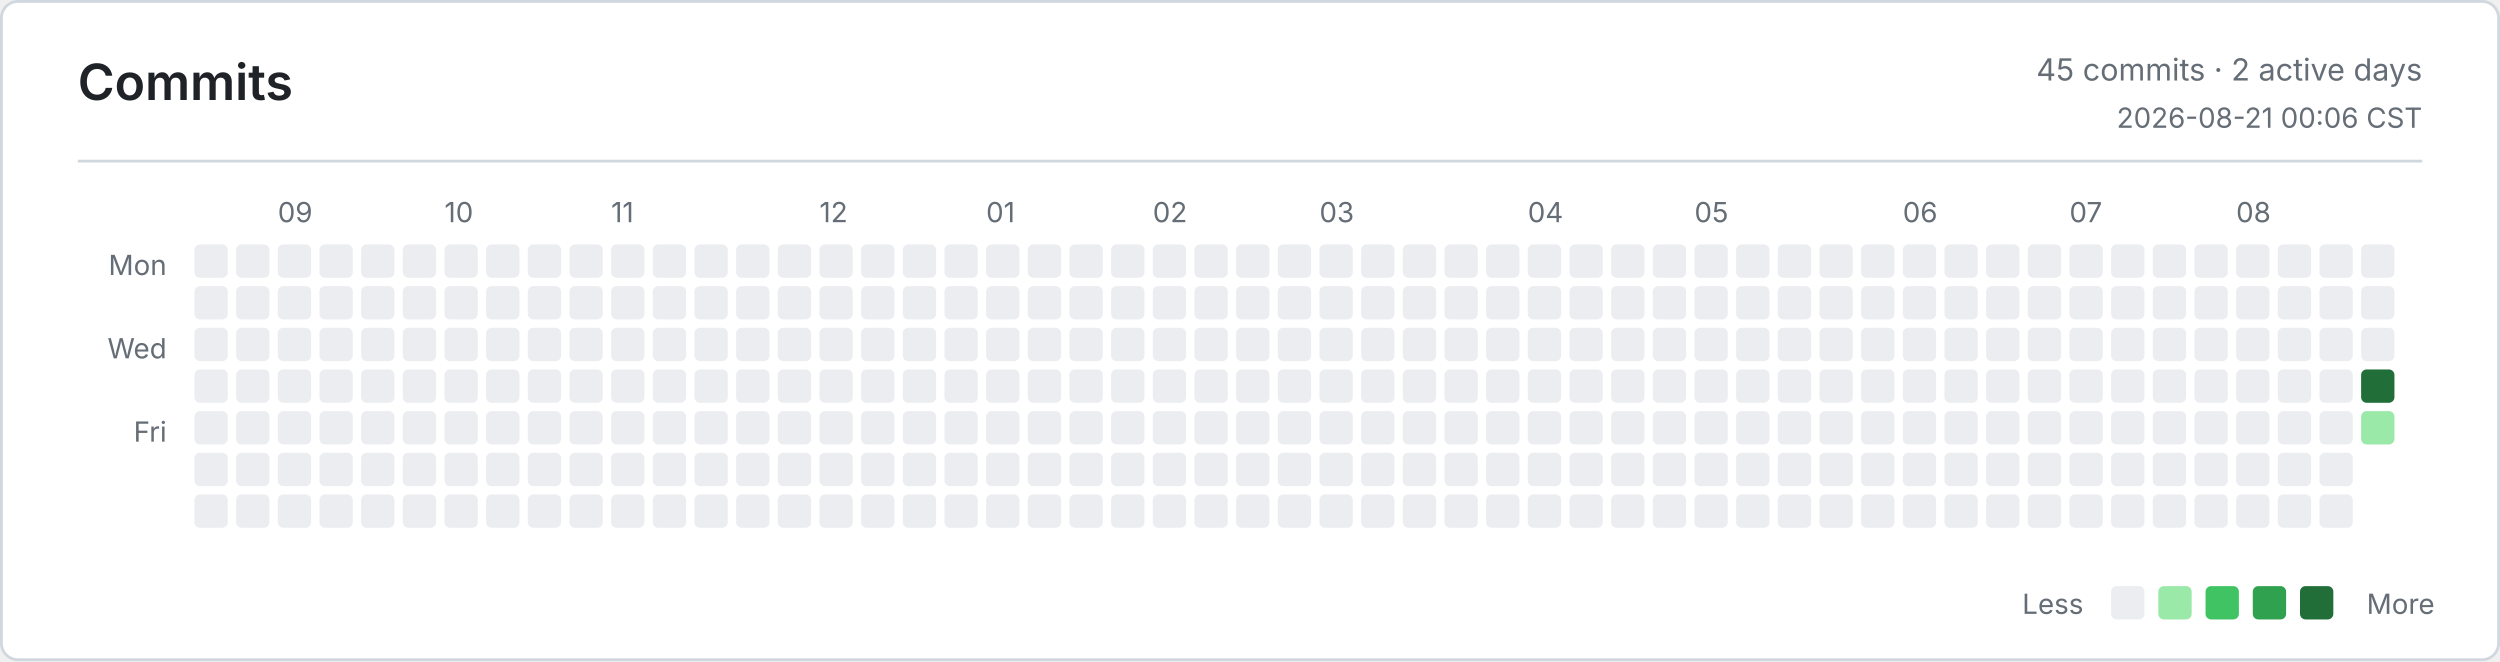
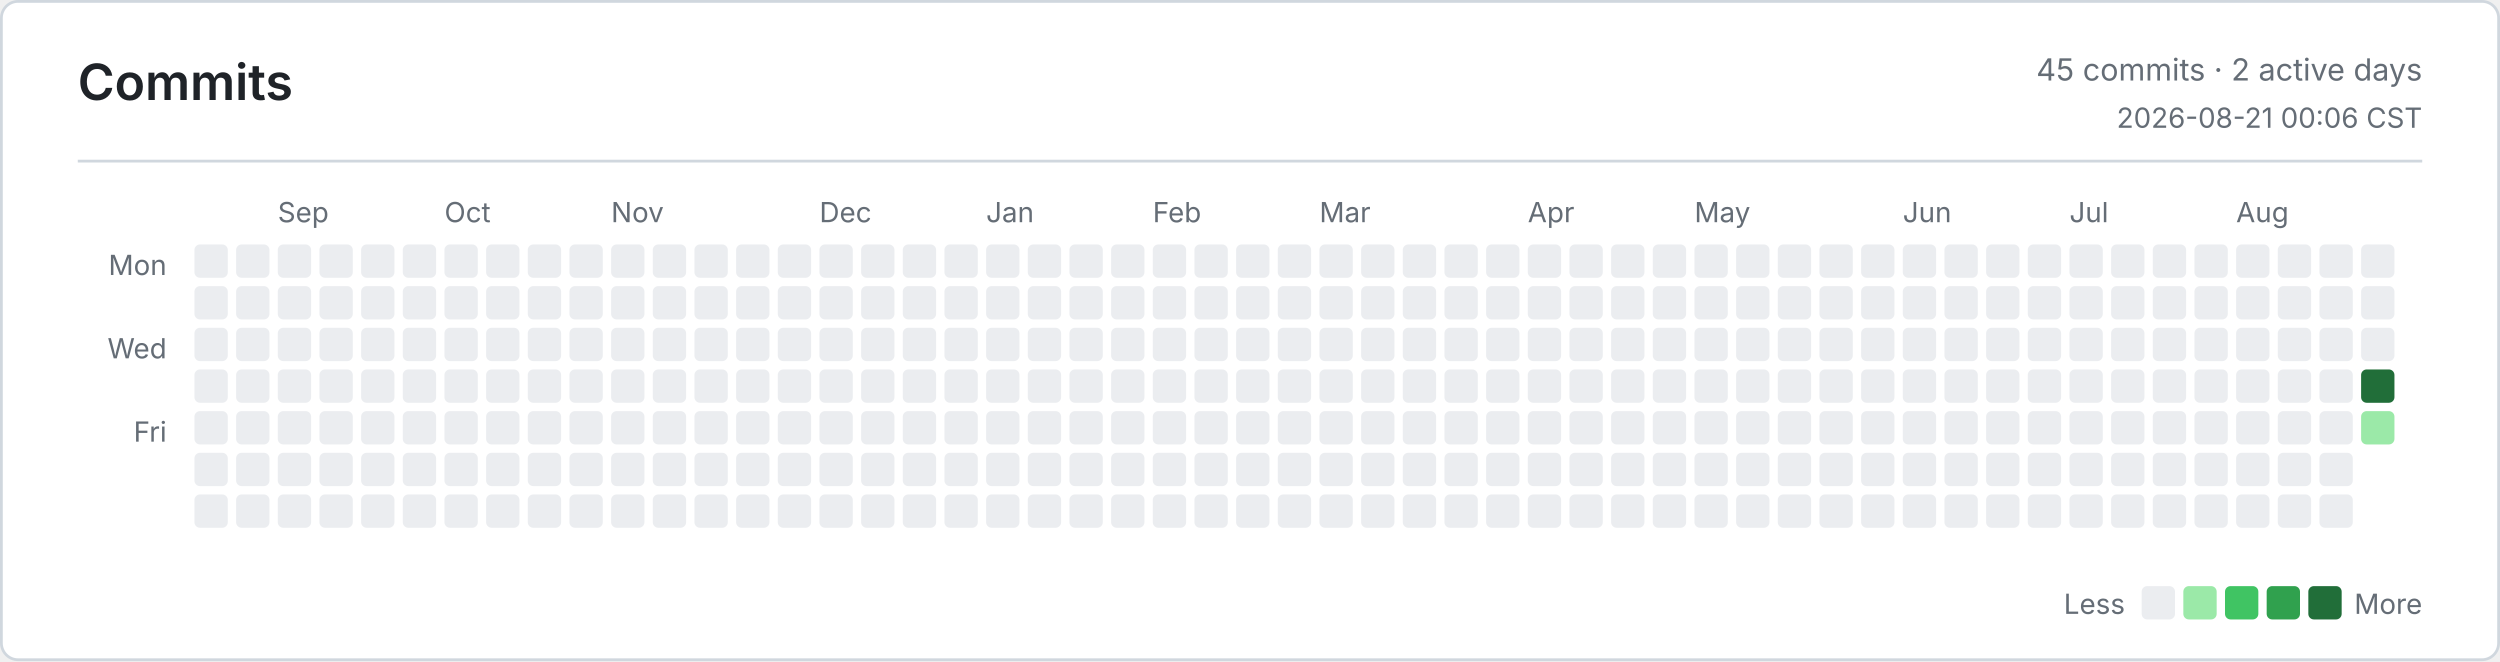
<svg xmlns="http://www.w3.org/2000/svg" width="900" height="238" viewBox="0 0 900 238" role="img" aria-label="Commits">
  <defs>
    <style>
      .bg { fill: #ffffff; }
      .border, .rule { stroke: #d0d7de; }
      .title, .ink, .num { fill: #1f2328; }
      .muted, .tiny { fill: #656d76; }
      .title { font: 600 18px -apple-system, BlinkMacSystemFont, Segoe UI, sans-serif; }
      .ink { font: 600 13px -apple-system, BlinkMacSystemFont, Segoe UI, sans-serif; }
      .num { font: 600 13px ui-monospace, SFMono-Regular, Consolas, monospace; }
      .muted { font: 400 11px -apple-system, BlinkMacSystemFont, Segoe UI, sans-serif; }
      .tiny { font: 400 10px -apple-system, BlinkMacSystemFont, Segoe UI, sans-serif; }
      .level-0 { fill: #ebedf0; }
      .level-1 { fill: #9be9a8; }
      .level-2 { fill: #40c463; }
      .level-3 { fill: #30a14e; }
      .level-4 { fill: #216e39; }
      @media (prefers-color-scheme: dark) {
        .bg { fill: #0d1117; }
        .border, .rule { stroke: #30363d; }
        .title, .ink, .num { fill: #e6edf3; }
        .muted, .tiny { fill: #8b949e; }
        .level-0 { fill: #161b22; }
        .level-1 { fill: #0e4429; }
        .level-2 { fill: #006d32; }
        .level-3 { fill: #26a641; }
        .level-4 { fill: #39d353; }
      }
    </style>
  </defs>
  <rect class="bg border" x="0.5" y="0.5" width="899" height="237" rx="6" fill="none" />
  <text class="title" x="28" y="36">Commits</text>
  <text class="muted" x="872" y="29" text-anchor="end">45 commits · 2 active days</text>
  <text class="tiny" x="872" y="46" text-anchor="end">2026-08-21 00:06 CST</text>
  <line class="rule" x1="28" y1="58" x2="872" y2="58" />
  <text class="tiny" x="60" y="99" text-anchor="end">Mon</text>
  <text class="tiny" x="60" y="129" text-anchor="end">Wed</text>
  <text class="tiny" x="60" y="159" text-anchor="end">Fri</text>
-   <text class="tiny" x="100" y="80">09</text>
-   <text class="tiny" x="160" y="80">10</text>
-   <text class="tiny" x="220" y="80">11</text>
-   <text class="tiny" x="295" y="80">12</text>
-   <text class="tiny" x="355" y="80">01</text>
-   <text class="tiny" x="415" y="80">02</text>
-   <text class="tiny" x="475" y="80">03</text>
-   <text class="tiny" x="550" y="80">04</text>
-   <text class="tiny" x="610" y="80">05</text>
-   <text class="tiny" x="685" y="80">06</text>
-   <text class="tiny" x="745" y="80">07</text>
-   <text class="tiny" x="805" y="80">08</text>
+   <text class="tiny" x="100" y="80">Sep</text>
+   <text class="tiny" x="160" y="80">Oct</text>
+   <text class="tiny" x="220" y="80">Nov</text>
+   <text class="tiny" x="295" y="80">Dec</text>
+   <text class="tiny" x="355" y="80">Jan</text>
+   <text class="tiny" x="415" y="80">Feb</text>
+   <text class="tiny" x="475" y="80">Mar</text>
+   <text class="tiny" x="550" y="80">Apr</text>
+   <text class="tiny" x="610" y="80">May</text>
+   <text class="tiny" x="685" y="80">Jun</text>
+   <text class="tiny" x="745" y="80">Jul</text>
+   <text class="tiny" x="805" y="80">Aug</text>
  <rect class="level-0" x="70" y="88" width="12" height="12" rx="2" />
  <rect class="level-0" x="70" y="103" width="12" height="12" rx="2" />
  <rect class="level-0" x="70" y="118" width="12" height="12" rx="2" />
  <rect class="level-0" x="70" y="133" width="12" height="12" rx="2" />
  <rect class="level-0" x="70" y="148" width="12" height="12" rx="2" />
  <rect class="level-0" x="70" y="163" width="12" height="12" rx="2" />
  <rect class="level-0" x="70" y="178" width="12" height="12" rx="2" />
  <rect class="level-0" x="85" y="88" width="12" height="12" rx="2" />
  <rect class="level-0" x="85" y="103" width="12" height="12" rx="2" />
  <rect class="level-0" x="85" y="118" width="12" height="12" rx="2" />
  <rect class="level-0" x="85" y="133" width="12" height="12" rx="2" />
  <rect class="level-0" x="85" y="148" width="12" height="12" rx="2" />
  <rect class="level-0" x="85" y="163" width="12" height="12" rx="2" />
  <rect class="level-0" x="85" y="178" width="12" height="12" rx="2" />
  <rect class="level-0" x="100" y="88" width="12" height="12" rx="2" />
  <rect class="level-0" x="100" y="103" width="12" height="12" rx="2" />
  <rect class="level-0" x="100" y="118" width="12" height="12" rx="2" />
  <rect class="level-0" x="100" y="133" width="12" height="12" rx="2" />
  <rect class="level-0" x="100" y="148" width="12" height="12" rx="2" />
  <rect class="level-0" x="100" y="163" width="12" height="12" rx="2" />
  <rect class="level-0" x="100" y="178" width="12" height="12" rx="2" />
  <rect class="level-0" x="115" y="88" width="12" height="12" rx="2" />
  <rect class="level-0" x="115" y="103" width="12" height="12" rx="2" />
  <rect class="level-0" x="115" y="118" width="12" height="12" rx="2" />
  <rect class="level-0" x="115" y="133" width="12" height="12" rx="2" />
  <rect class="level-0" x="115" y="148" width="12" height="12" rx="2" />
  <rect class="level-0" x="115" y="163" width="12" height="12" rx="2" />
  <rect class="level-0" x="115" y="178" width="12" height="12" rx="2" />
  <rect class="level-0" x="130" y="88" width="12" height="12" rx="2" />
  <rect class="level-0" x="130" y="103" width="12" height="12" rx="2" />
  <rect class="level-0" x="130" y="118" width="12" height="12" rx="2" />
  <rect class="level-0" x="130" y="133" width="12" height="12" rx="2" />
  <rect class="level-0" x="130" y="148" width="12" height="12" rx="2" />
  <rect class="level-0" x="130" y="163" width="12" height="12" rx="2" />
  <rect class="level-0" x="130" y="178" width="12" height="12" rx="2" />
  <rect class="level-0" x="145" y="88" width="12" height="12" rx="2" />
  <rect class="level-0" x="145" y="103" width="12" height="12" rx="2" />
  <rect class="level-0" x="145" y="118" width="12" height="12" rx="2" />
  <rect class="level-0" x="145" y="133" width="12" height="12" rx="2" />
  <rect class="level-0" x="145" y="148" width="12" height="12" rx="2" />
  <rect class="level-0" x="145" y="163" width="12" height="12" rx="2" />
  <rect class="level-0" x="145" y="178" width="12" height="12" rx="2" />
  <rect class="level-0" x="160" y="88" width="12" height="12" rx="2" />
  <rect class="level-0" x="160" y="103" width="12" height="12" rx="2" />
  <rect class="level-0" x="160" y="118" width="12" height="12" rx="2" />
  <rect class="level-0" x="160" y="133" width="12" height="12" rx="2" />
  <rect class="level-0" x="160" y="148" width="12" height="12" rx="2" />
  <rect class="level-0" x="160" y="163" width="12" height="12" rx="2" />
  <rect class="level-0" x="160" y="178" width="12" height="12" rx="2" />
  <rect class="level-0" x="175" y="88" width="12" height="12" rx="2" />
  <rect class="level-0" x="175" y="103" width="12" height="12" rx="2" />
  <rect class="level-0" x="175" y="118" width="12" height="12" rx="2" />
  <rect class="level-0" x="175" y="133" width="12" height="12" rx="2" />
  <rect class="level-0" x="175" y="148" width="12" height="12" rx="2" />
  <rect class="level-0" x="175" y="163" width="12" height="12" rx="2" />
  <rect class="level-0" x="175" y="178" width="12" height="12" rx="2" />
  <rect class="level-0" x="190" y="88" width="12" height="12" rx="2" />
  <rect class="level-0" x="190" y="103" width="12" height="12" rx="2" />
  <rect class="level-0" x="190" y="118" width="12" height="12" rx="2" />
  <rect class="level-0" x="190" y="133" width="12" height="12" rx="2" />
  <rect class="level-0" x="190" y="148" width="12" height="12" rx="2" />
  <rect class="level-0" x="190" y="163" width="12" height="12" rx="2" />
  <rect class="level-0" x="190" y="178" width="12" height="12" rx="2" />
  <rect class="level-0" x="205" y="88" width="12" height="12" rx="2" />
  <rect class="level-0" x="205" y="103" width="12" height="12" rx="2" />
  <rect class="level-0" x="205" y="118" width="12" height="12" rx="2" />
  <rect class="level-0" x="205" y="133" width="12" height="12" rx="2" />
  <rect class="level-0" x="205" y="148" width="12" height="12" rx="2" />
  <rect class="level-0" x="205" y="163" width="12" height="12" rx="2" />
  <rect class="level-0" x="205" y="178" width="12" height="12" rx="2" />
  <rect class="level-0" x="220" y="88" width="12" height="12" rx="2" />
  <rect class="level-0" x="220" y="103" width="12" height="12" rx="2" />
  <rect class="level-0" x="220" y="118" width="12" height="12" rx="2" />
  <rect class="level-0" x="220" y="133" width="12" height="12" rx="2" />
  <rect class="level-0" x="220" y="148" width="12" height="12" rx="2" />
  <rect class="level-0" x="220" y="163" width="12" height="12" rx="2" />
  <rect class="level-0" x="220" y="178" width="12" height="12" rx="2" />
  <rect class="level-0" x="235" y="88" width="12" height="12" rx="2" />
  <rect class="level-0" x="235" y="103" width="12" height="12" rx="2" />
  <rect class="level-0" x="235" y="118" width="12" height="12" rx="2" />
  <rect class="level-0" x="235" y="133" width="12" height="12" rx="2" />
  <rect class="level-0" x="235" y="148" width="12" height="12" rx="2" />
  <rect class="level-0" x="235" y="163" width="12" height="12" rx="2" />
  <rect class="level-0" x="235" y="178" width="12" height="12" rx="2" />
  <rect class="level-0" x="250" y="88" width="12" height="12" rx="2" />
  <rect class="level-0" x="250" y="103" width="12" height="12" rx="2" />
  <rect class="level-0" x="250" y="118" width="12" height="12" rx="2" />
  <rect class="level-0" x="250" y="133" width="12" height="12" rx="2" />
  <rect class="level-0" x="250" y="148" width="12" height="12" rx="2" />
  <rect class="level-0" x="250" y="163" width="12" height="12" rx="2" />
  <rect class="level-0" x="250" y="178" width="12" height="12" rx="2" />
  <rect class="level-0" x="265" y="88" width="12" height="12" rx="2" />
  <rect class="level-0" x="265" y="103" width="12" height="12" rx="2" />
  <rect class="level-0" x="265" y="118" width="12" height="12" rx="2" />
  <rect class="level-0" x="265" y="133" width="12" height="12" rx="2" />
  <rect class="level-0" x="265" y="148" width="12" height="12" rx="2" />
  <rect class="level-0" x="265" y="163" width="12" height="12" rx="2" />
  <rect class="level-0" x="265" y="178" width="12" height="12" rx="2" />
  <rect class="level-0" x="280" y="88" width="12" height="12" rx="2" />
  <rect class="level-0" x="280" y="103" width="12" height="12" rx="2" />
  <rect class="level-0" x="280" y="118" width="12" height="12" rx="2" />
  <rect class="level-0" x="280" y="133" width="12" height="12" rx="2" />
  <rect class="level-0" x="280" y="148" width="12" height="12" rx="2" />
  <rect class="level-0" x="280" y="163" width="12" height="12" rx="2" />
  <rect class="level-0" x="280" y="178" width="12" height="12" rx="2" />
  <rect class="level-0" x="295" y="88" width="12" height="12" rx="2" />
  <rect class="level-0" x="295" y="103" width="12" height="12" rx="2" />
  <rect class="level-0" x="295" y="118" width="12" height="12" rx="2" />
  <rect class="level-0" x="295" y="133" width="12" height="12" rx="2" />
  <rect class="level-0" x="295" y="148" width="12" height="12" rx="2" />
  <rect class="level-0" x="295" y="163" width="12" height="12" rx="2" />
  <rect class="level-0" x="295" y="178" width="12" height="12" rx="2" />
  <rect class="level-0" x="310" y="88" width="12" height="12" rx="2" />
  <rect class="level-0" x="310" y="103" width="12" height="12" rx="2" />
  <rect class="level-0" x="310" y="118" width="12" height="12" rx="2" />
  <rect class="level-0" x="310" y="133" width="12" height="12" rx="2" />
  <rect class="level-0" x="310" y="148" width="12" height="12" rx="2" />
  <rect class="level-0" x="310" y="163" width="12" height="12" rx="2" />
  <rect class="level-0" x="310" y="178" width="12" height="12" rx="2" />
  <rect class="level-0" x="325" y="88" width="12" height="12" rx="2" />
  <rect class="level-0" x="325" y="103" width="12" height="12" rx="2" />
  <rect class="level-0" x="325" y="118" width="12" height="12" rx="2" />
  <rect class="level-0" x="325" y="133" width="12" height="12" rx="2" />
  <rect class="level-0" x="325" y="148" width="12" height="12" rx="2" />
  <rect class="level-0" x="325" y="163" width="12" height="12" rx="2" />
  <rect class="level-0" x="325" y="178" width="12" height="12" rx="2" />
  <rect class="level-0" x="340" y="88" width="12" height="12" rx="2" />
  <rect class="level-0" x="340" y="103" width="12" height="12" rx="2" />
  <rect class="level-0" x="340" y="118" width="12" height="12" rx="2" />
  <rect class="level-0" x="340" y="133" width="12" height="12" rx="2" />
  <rect class="level-0" x="340" y="148" width="12" height="12" rx="2" />
  <rect class="level-0" x="340" y="163" width="12" height="12" rx="2" />
  <rect class="level-0" x="340" y="178" width="12" height="12" rx="2" />
  <rect class="level-0" x="355" y="88" width="12" height="12" rx="2" />
  <rect class="level-0" x="355" y="103" width="12" height="12" rx="2" />
  <rect class="level-0" x="355" y="118" width="12" height="12" rx="2" />
  <rect class="level-0" x="355" y="133" width="12" height="12" rx="2" />
  <rect class="level-0" x="355" y="148" width="12" height="12" rx="2" />
  <rect class="level-0" x="355" y="163" width="12" height="12" rx="2" />
  <rect class="level-0" x="355" y="178" width="12" height="12" rx="2" />
  <rect class="level-0" x="370" y="88" width="12" height="12" rx="2" />
  <rect class="level-0" x="370" y="103" width="12" height="12" rx="2" />
  <rect class="level-0" x="370" y="118" width="12" height="12" rx="2" />
  <rect class="level-0" x="370" y="133" width="12" height="12" rx="2" />
  <rect class="level-0" x="370" y="148" width="12" height="12" rx="2" />
  <rect class="level-0" x="370" y="163" width="12" height="12" rx="2" />
  <rect class="level-0" x="370" y="178" width="12" height="12" rx="2" />
  <rect class="level-0" x="385" y="88" width="12" height="12" rx="2" />
  <rect class="level-0" x="385" y="103" width="12" height="12" rx="2" />
  <rect class="level-0" x="385" y="118" width="12" height="12" rx="2" />
  <rect class="level-0" x="385" y="133" width="12" height="12" rx="2" />
  <rect class="level-0" x="385" y="148" width="12" height="12" rx="2" />
  <rect class="level-0" x="385" y="163" width="12" height="12" rx="2" />
  <rect class="level-0" x="385" y="178" width="12" height="12" rx="2" />
  <rect class="level-0" x="400" y="88" width="12" height="12" rx="2" />
  <rect class="level-0" x="400" y="103" width="12" height="12" rx="2" />
  <rect class="level-0" x="400" y="118" width="12" height="12" rx="2" />
  <rect class="level-0" x="400" y="133" width="12" height="12" rx="2" />
  <rect class="level-0" x="400" y="148" width="12" height="12" rx="2" />
  <rect class="level-0" x="400" y="163" width="12" height="12" rx="2" />
  <rect class="level-0" x="400" y="178" width="12" height="12" rx="2" />
  <rect class="level-0" x="415" y="88" width="12" height="12" rx="2" />
  <rect class="level-0" x="415" y="103" width="12" height="12" rx="2" />
  <rect class="level-0" x="415" y="118" width="12" height="12" rx="2" />
  <rect class="level-0" x="415" y="133" width="12" height="12" rx="2" />
  <rect class="level-0" x="415" y="148" width="12" height="12" rx="2" />
  <rect class="level-0" x="415" y="163" width="12" height="12" rx="2" />
  <rect class="level-0" x="415" y="178" width="12" height="12" rx="2" />
  <rect class="level-0" x="430" y="88" width="12" height="12" rx="2" />
  <rect class="level-0" x="430" y="103" width="12" height="12" rx="2" />
  <rect class="level-0" x="430" y="118" width="12" height="12" rx="2" />
  <rect class="level-0" x="430" y="133" width="12" height="12" rx="2" />
  <rect class="level-0" x="430" y="148" width="12" height="12" rx="2" />
  <rect class="level-0" x="430" y="163" width="12" height="12" rx="2" />
  <rect class="level-0" x="430" y="178" width="12" height="12" rx="2" />
  <rect class="level-0" x="445" y="88" width="12" height="12" rx="2" />
  <rect class="level-0" x="445" y="103" width="12" height="12" rx="2" />
  <rect class="level-0" x="445" y="118" width="12" height="12" rx="2" />
  <rect class="level-0" x="445" y="133" width="12" height="12" rx="2" />
  <rect class="level-0" x="445" y="148" width="12" height="12" rx="2" />
  <rect class="level-0" x="445" y="163" width="12" height="12" rx="2" />
  <rect class="level-0" x="445" y="178" width="12" height="12" rx="2" />
  <rect class="level-0" x="460" y="88" width="12" height="12" rx="2" />
  <rect class="level-0" x="460" y="103" width="12" height="12" rx="2" />
  <rect class="level-0" x="460" y="118" width="12" height="12" rx="2" />
  <rect class="level-0" x="460" y="133" width="12" height="12" rx="2" />
  <rect class="level-0" x="460" y="148" width="12" height="12" rx="2" />
  <rect class="level-0" x="460" y="163" width="12" height="12" rx="2" />
  <rect class="level-0" x="460" y="178" width="12" height="12" rx="2" />
  <rect class="level-0" x="475" y="88" width="12" height="12" rx="2" />
  <rect class="level-0" x="475" y="103" width="12" height="12" rx="2" />
  <rect class="level-0" x="475" y="118" width="12" height="12" rx="2" />
  <rect class="level-0" x="475" y="133" width="12" height="12" rx="2" />
  <rect class="level-0" x="475" y="148" width="12" height="12" rx="2" />
  <rect class="level-0" x="475" y="163" width="12" height="12" rx="2" />
  <rect class="level-0" x="475" y="178" width="12" height="12" rx="2" />
  <rect class="level-0" x="490" y="88" width="12" height="12" rx="2" />
  <rect class="level-0" x="490" y="103" width="12" height="12" rx="2" />
  <rect class="level-0" x="490" y="118" width="12" height="12" rx="2" />
  <rect class="level-0" x="490" y="133" width="12" height="12" rx="2" />
  <rect class="level-0" x="490" y="148" width="12" height="12" rx="2" />
  <rect class="level-0" x="490" y="163" width="12" height="12" rx="2" />
  <rect class="level-0" x="490" y="178" width="12" height="12" rx="2" />
  <rect class="level-0" x="505" y="88" width="12" height="12" rx="2" />
  <rect class="level-0" x="505" y="103" width="12" height="12" rx="2" />
  <rect class="level-0" x="505" y="118" width="12" height="12" rx="2" />
  <rect class="level-0" x="505" y="133" width="12" height="12" rx="2" />
  <rect class="level-0" x="505" y="148" width="12" height="12" rx="2" />
  <rect class="level-0" x="505" y="163" width="12" height="12" rx="2" />
  <rect class="level-0" x="505" y="178" width="12" height="12" rx="2" />
  <rect class="level-0" x="520" y="88" width="12" height="12" rx="2" />
  <rect class="level-0" x="520" y="103" width="12" height="12" rx="2" />
  <rect class="level-0" x="520" y="118" width="12" height="12" rx="2" />
  <rect class="level-0" x="520" y="133" width="12" height="12" rx="2" />
  <rect class="level-0" x="520" y="148" width="12" height="12" rx="2" />
  <rect class="level-0" x="520" y="163" width="12" height="12" rx="2" />
  <rect class="level-0" x="520" y="178" width="12" height="12" rx="2" />
  <rect class="level-0" x="535" y="88" width="12" height="12" rx="2" />
  <rect class="level-0" x="535" y="103" width="12" height="12" rx="2" />
  <rect class="level-0" x="535" y="118" width="12" height="12" rx="2" />
  <rect class="level-0" x="535" y="133" width="12" height="12" rx="2" />
  <rect class="level-0" x="535" y="148" width="12" height="12" rx="2" />
  <rect class="level-0" x="535" y="163" width="12" height="12" rx="2" />
  <rect class="level-0" x="535" y="178" width="12" height="12" rx="2" />
  <rect class="level-0" x="550" y="88" width="12" height="12" rx="2" />
  <rect class="level-0" x="550" y="103" width="12" height="12" rx="2" />
  <rect class="level-0" x="550" y="118" width="12" height="12" rx="2" />
  <rect class="level-0" x="550" y="133" width="12" height="12" rx="2" />
  <rect class="level-0" x="550" y="148" width="12" height="12" rx="2" />
  <rect class="level-0" x="550" y="163" width="12" height="12" rx="2" />
  <rect class="level-0" x="550" y="178" width="12" height="12" rx="2" />
  <rect class="level-0" x="565" y="88" width="12" height="12" rx="2" />
  <rect class="level-0" x="565" y="103" width="12" height="12" rx="2" />
  <rect class="level-0" x="565" y="118" width="12" height="12" rx="2" />
  <rect class="level-0" x="565" y="133" width="12" height="12" rx="2" />
  <rect class="level-0" x="565" y="148" width="12" height="12" rx="2" />
  <rect class="level-0" x="565" y="163" width="12" height="12" rx="2" />
  <rect class="level-0" x="565" y="178" width="12" height="12" rx="2" />
  <rect class="level-0" x="580" y="88" width="12" height="12" rx="2" />
  <rect class="level-0" x="580" y="103" width="12" height="12" rx="2" />
  <rect class="level-0" x="580" y="118" width="12" height="12" rx="2" />
  <rect class="level-0" x="580" y="133" width="12" height="12" rx="2" />
  <rect class="level-0" x="580" y="148" width="12" height="12" rx="2" />
  <rect class="level-0" x="580" y="163" width="12" height="12" rx="2" />
  <rect class="level-0" x="580" y="178" width="12" height="12" rx="2" />
  <rect class="level-0" x="595" y="88" width="12" height="12" rx="2" />
  <rect class="level-0" x="595" y="103" width="12" height="12" rx="2" />
  <rect class="level-0" x="595" y="118" width="12" height="12" rx="2" />
  <rect class="level-0" x="595" y="133" width="12" height="12" rx="2" />
  <rect class="level-0" x="595" y="148" width="12" height="12" rx="2" />
  <rect class="level-0" x="595" y="163" width="12" height="12" rx="2" />
  <rect class="level-0" x="595" y="178" width="12" height="12" rx="2" />
  <rect class="level-0" x="610" y="88" width="12" height="12" rx="2" />
  <rect class="level-0" x="610" y="103" width="12" height="12" rx="2" />
  <rect class="level-0" x="610" y="118" width="12" height="12" rx="2" />
  <rect class="level-0" x="610" y="133" width="12" height="12" rx="2" />
  <rect class="level-0" x="610" y="148" width="12" height="12" rx="2" />
  <rect class="level-0" x="610" y="163" width="12" height="12" rx="2" />
  <rect class="level-0" x="610" y="178" width="12" height="12" rx="2" />
  <rect class="level-0" x="625" y="88" width="12" height="12" rx="2" />
  <rect class="level-0" x="625" y="103" width="12" height="12" rx="2" />
  <rect class="level-0" x="625" y="118" width="12" height="12" rx="2" />
  <rect class="level-0" x="625" y="133" width="12" height="12" rx="2" />
  <rect class="level-0" x="625" y="148" width="12" height="12" rx="2" />
  <rect class="level-0" x="625" y="163" width="12" height="12" rx="2" />
  <rect class="level-0" x="625" y="178" width="12" height="12" rx="2" />
  <rect class="level-0" x="640" y="88" width="12" height="12" rx="2" />
  <rect class="level-0" x="640" y="103" width="12" height="12" rx="2" />
  <rect class="level-0" x="640" y="118" width="12" height="12" rx="2" />
  <rect class="level-0" x="640" y="133" width="12" height="12" rx="2" />
  <rect class="level-0" x="640" y="148" width="12" height="12" rx="2" />
  <rect class="level-0" x="640" y="163" width="12" height="12" rx="2" />
  <rect class="level-0" x="640" y="178" width="12" height="12" rx="2" />
  <rect class="level-0" x="655" y="88" width="12" height="12" rx="2" />
  <rect class="level-0" x="655" y="103" width="12" height="12" rx="2" />
  <rect class="level-0" x="655" y="118" width="12" height="12" rx="2" />
  <rect class="level-0" x="655" y="133" width="12" height="12" rx="2" />
  <rect class="level-0" x="655" y="148" width="12" height="12" rx="2" />
  <rect class="level-0" x="655" y="163" width="12" height="12" rx="2" />
  <rect class="level-0" x="655" y="178" width="12" height="12" rx="2" />
  <rect class="level-0" x="670" y="88" width="12" height="12" rx="2" />
  <rect class="level-0" x="670" y="103" width="12" height="12" rx="2" />
  <rect class="level-0" x="670" y="118" width="12" height="12" rx="2" />
  <rect class="level-0" x="670" y="133" width="12" height="12" rx="2" />
  <rect class="level-0" x="670" y="148" width="12" height="12" rx="2" />
  <rect class="level-0" x="670" y="163" width="12" height="12" rx="2" />
  <rect class="level-0" x="670" y="178" width="12" height="12" rx="2" />
  <rect class="level-0" x="685" y="88" width="12" height="12" rx="2" />
  <rect class="level-0" x="685" y="103" width="12" height="12" rx="2" />
  <rect class="level-0" x="685" y="118" width="12" height="12" rx="2" />
  <rect class="level-0" x="685" y="133" width="12" height="12" rx="2" />
  <rect class="level-0" x="685" y="148" width="12" height="12" rx="2" />
  <rect class="level-0" x="685" y="163" width="12" height="12" rx="2" />
  <rect class="level-0" x="685" y="178" width="12" height="12" rx="2" />
  <rect class="level-0" x="700" y="88" width="12" height="12" rx="2" />
  <rect class="level-0" x="700" y="103" width="12" height="12" rx="2" />
  <rect class="level-0" x="700" y="118" width="12" height="12" rx="2" />
  <rect class="level-0" x="700" y="133" width="12" height="12" rx="2" />
  <rect class="level-0" x="700" y="148" width="12" height="12" rx="2" />
  <rect class="level-0" x="700" y="163" width="12" height="12" rx="2" />
  <rect class="level-0" x="700" y="178" width="12" height="12" rx="2" />
  <rect class="level-0" x="715" y="88" width="12" height="12" rx="2" />
  <rect class="level-0" x="715" y="103" width="12" height="12" rx="2" />
  <rect class="level-0" x="715" y="118" width="12" height="12" rx="2" />
  <rect class="level-0" x="715" y="133" width="12" height="12" rx="2" />
  <rect class="level-0" x="715" y="148" width="12" height="12" rx="2" />
  <rect class="level-0" x="715" y="163" width="12" height="12" rx="2" />
  <rect class="level-0" x="715" y="178" width="12" height="12" rx="2" />
  <rect class="level-0" x="730" y="88" width="12" height="12" rx="2" />
  <rect class="level-0" x="730" y="103" width="12" height="12" rx="2" />
  <rect class="level-0" x="730" y="118" width="12" height="12" rx="2" />
  <rect class="level-0" x="730" y="133" width="12" height="12" rx="2" />
  <rect class="level-0" x="730" y="148" width="12" height="12" rx="2" />
  <rect class="level-0" x="730" y="163" width="12" height="12" rx="2" />
  <rect class="level-0" x="730" y="178" width="12" height="12" rx="2" />
  <rect class="level-0" x="745" y="88" width="12" height="12" rx="2" />
  <rect class="level-0" x="745" y="103" width="12" height="12" rx="2" />
  <rect class="level-0" x="745" y="118" width="12" height="12" rx="2" />
  <rect class="level-0" x="745" y="133" width="12" height="12" rx="2" />
  <rect class="level-0" x="745" y="148" width="12" height="12" rx="2" />
  <rect class="level-0" x="745" y="163" width="12" height="12" rx="2" />
  <rect class="level-0" x="745" y="178" width="12" height="12" rx="2" />
  <rect class="level-0" x="760" y="88" width="12" height="12" rx="2" />
  <rect class="level-0" x="760" y="103" width="12" height="12" rx="2" />
  <rect class="level-0" x="760" y="118" width="12" height="12" rx="2" />
  <rect class="level-0" x="760" y="133" width="12" height="12" rx="2" />
  <rect class="level-0" x="760" y="148" width="12" height="12" rx="2" />
  <rect class="level-0" x="760" y="163" width="12" height="12" rx="2" />
  <rect class="level-0" x="760" y="178" width="12" height="12" rx="2" />
  <rect class="level-0" x="775" y="88" width="12" height="12" rx="2" />
  <rect class="level-0" x="775" y="103" width="12" height="12" rx="2" />
  <rect class="level-0" x="775" y="118" width="12" height="12" rx="2" />
  <rect class="level-0" x="775" y="133" width="12" height="12" rx="2" />
  <rect class="level-0" x="775" y="148" width="12" height="12" rx="2" />
  <rect class="level-0" x="775" y="163" width="12" height="12" rx="2" />
  <rect class="level-0" x="775" y="178" width="12" height="12" rx="2" />
  <rect class="level-0" x="790" y="88" width="12" height="12" rx="2" />
  <rect class="level-0" x="790" y="103" width="12" height="12" rx="2" />
  <rect class="level-0" x="790" y="118" width="12" height="12" rx="2" />
  <rect class="level-0" x="790" y="133" width="12" height="12" rx="2" />
  <rect class="level-0" x="790" y="148" width="12" height="12" rx="2" />
  <rect class="level-0" x="790" y="163" width="12" height="12" rx="2" />
  <rect class="level-0" x="790" y="178" width="12" height="12" rx="2" />
  <rect class="level-0" x="805" y="88" width="12" height="12" rx="2" />
  <rect class="level-0" x="805" y="103" width="12" height="12" rx="2" />
  <rect class="level-0" x="805" y="118" width="12" height="12" rx="2" />
  <rect class="level-0" x="805" y="133" width="12" height="12" rx="2" />
  <rect class="level-0" x="805" y="148" width="12" height="12" rx="2" />
  <rect class="level-0" x="805" y="163" width="12" height="12" rx="2" />
  <rect class="level-0" x="805" y="178" width="12" height="12" rx="2" />
  <rect class="level-0" x="820" y="88" width="12" height="12" rx="2" />
  <rect class="level-0" x="820" y="103" width="12" height="12" rx="2" />
  <rect class="level-0" x="820" y="118" width="12" height="12" rx="2" />
  <rect class="level-0" x="820" y="133" width="12" height="12" rx="2" />
  <rect class="level-0" x="820" y="148" width="12" height="12" rx="2" />
  <rect class="level-0" x="820" y="163" width="12" height="12" rx="2" />
  <rect class="level-0" x="820" y="178" width="12" height="12" rx="2" />
  <rect class="level-0" x="835" y="88" width="12" height="12" rx="2" />
  <rect class="level-0" x="835" y="103" width="12" height="12" rx="2" />
  <rect class="level-0" x="835" y="118" width="12" height="12" rx="2" />
  <rect class="level-0" x="835" y="133" width="12" height="12" rx="2" />
  <rect class="level-0" x="835" y="148" width="12" height="12" rx="2" />
  <rect class="level-0" x="835" y="163" width="12" height="12" rx="2" />
  <rect class="level-0" x="835" y="178" width="12" height="12" rx="2" />
  <rect class="level-0" x="850" y="88" width="12" height="12" rx="2" />
  <rect class="level-0" x="850" y="103" width="12" height="12" rx="2" />
  <rect class="level-0" x="850" y="118" width="12" height="12" rx="2" />
  <rect class="level-4" x="850" y="133" width="12" height="12" rx="2" />
  <rect class="level-1" x="850" y="148" width="12" height="12" rx="2" />
-   <text class="tiny" x="728" y="221">Less</text>
-   <rect class="level-0" x="760" y="211" width="12" height="12" rx="2" />
-   <rect class="level-1" x="777" y="211" width="12" height="12" rx="2" />
-   <rect class="level-2" x="794" y="211" width="12" height="12" rx="2" />
-   <rect class="level-3" x="811" y="211" width="12" height="12" rx="2" />
-   <rect class="level-4" x="828" y="211" width="12" height="12" rx="2" />
-   <text class="tiny" x="852" y="221">More</text>
+   <text class="tiny" x="765" y="221" text-anchor="end">Less</text>
+   <rect class="level-0" x="771" y="211" width="12" height="12" rx="2" />
+   <rect class="level-1" x="786" y="211" width="12" height="12" rx="2" />
+   <rect class="level-2" x="801" y="211" width="12" height="12" rx="2" />
+   <rect class="level-3" x="816" y="211" width="12" height="12" rx="2" />
+   <rect class="level-4" x="831" y="211" width="12" height="12" rx="2" />
+   <text class="tiny" x="872" y="221" text-anchor="end">More</text>
</svg>
